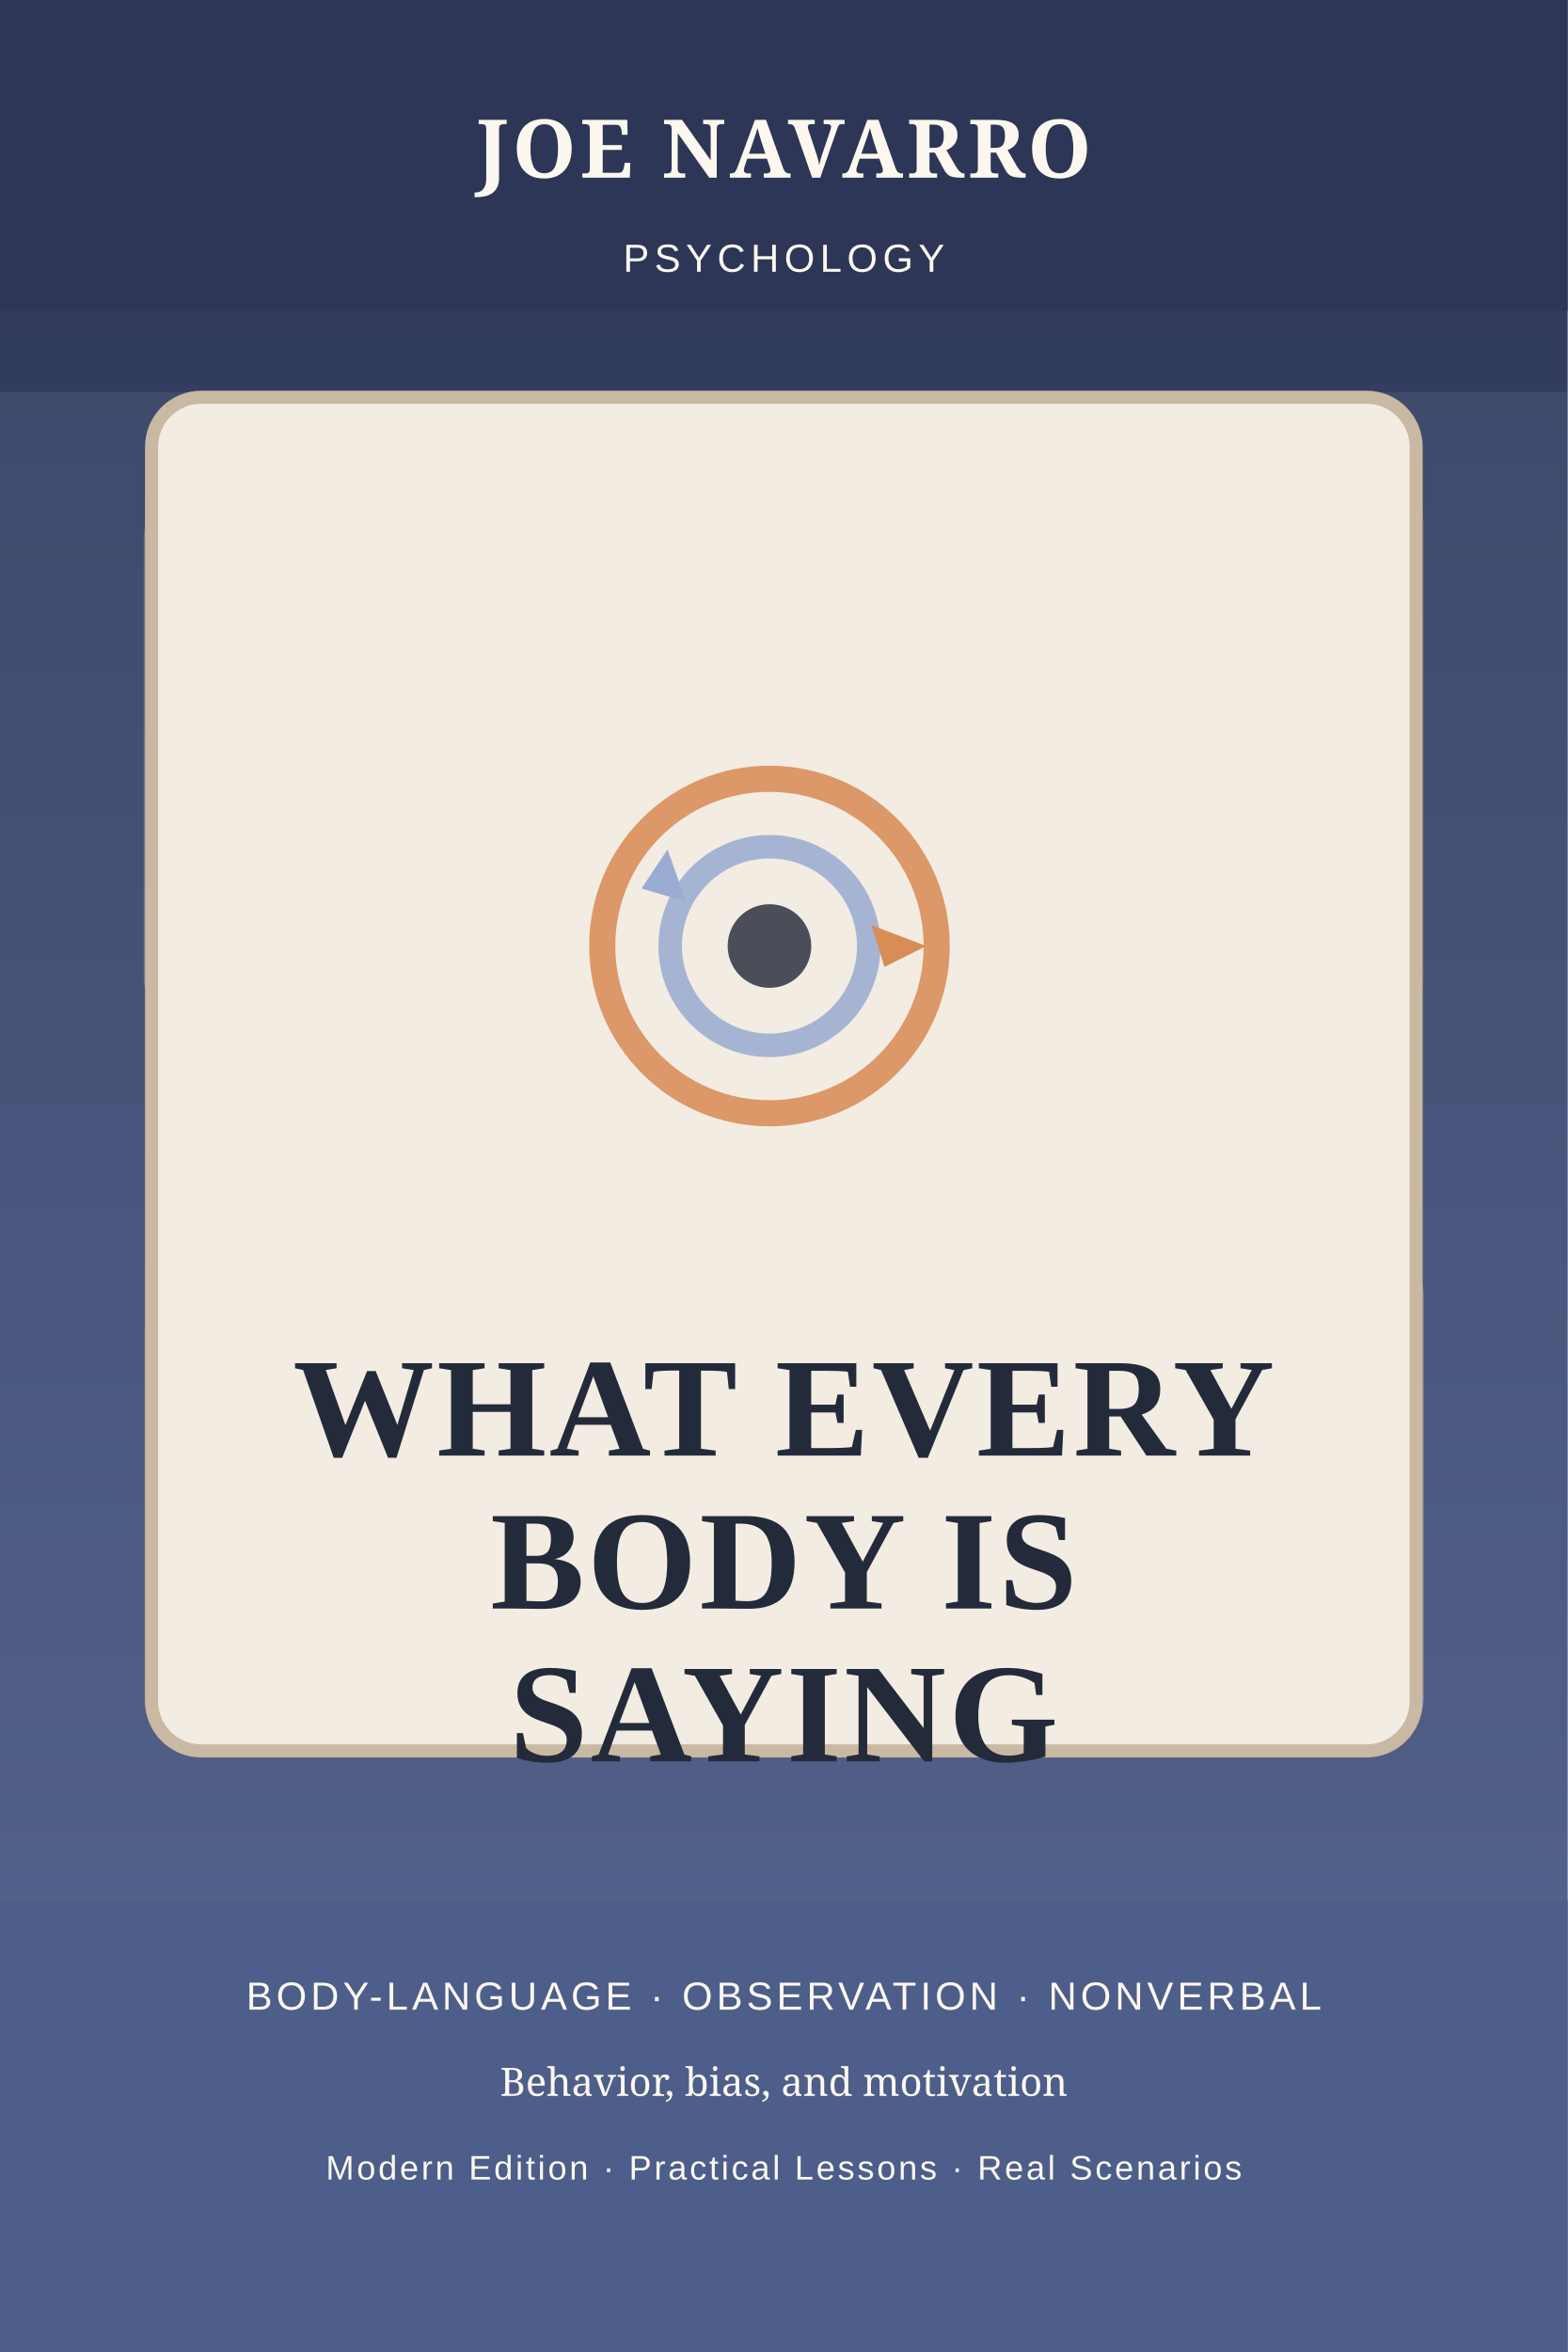
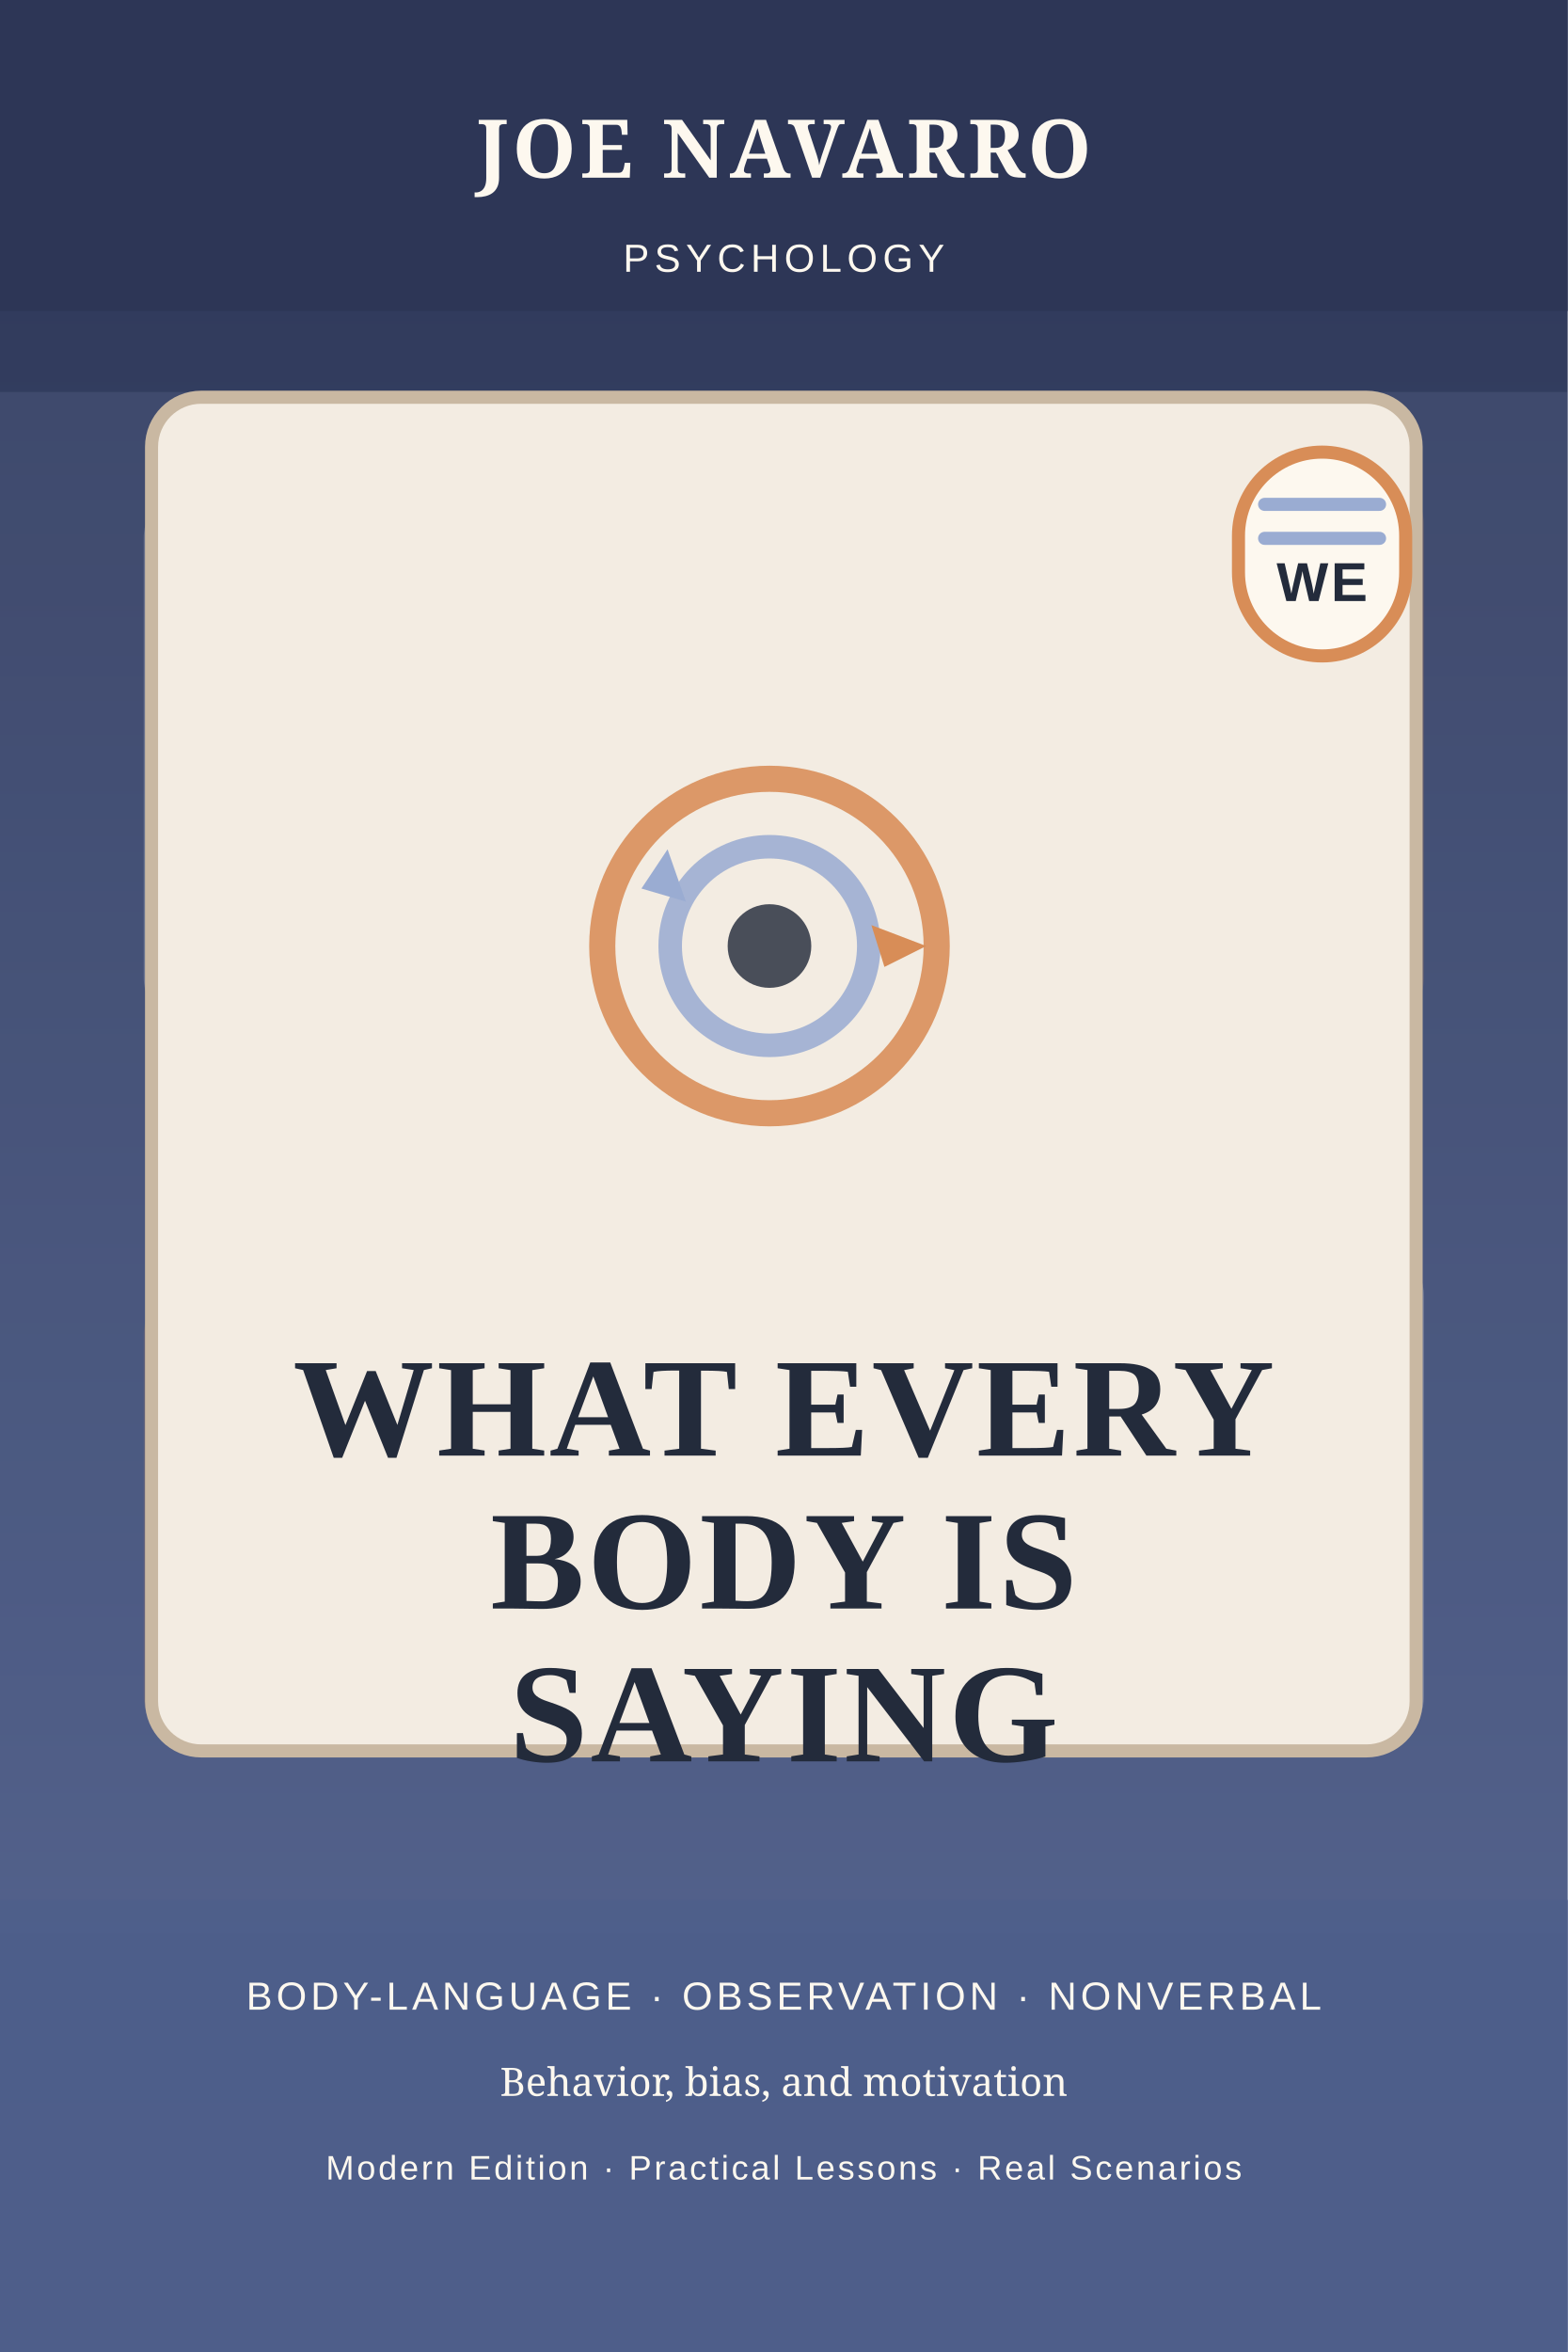
<svg xmlns="http://www.w3.org/2000/svg" width="1200" height="1800" viewBox="0 0 1200 1800" fill="none" role="img" aria-labelledby="title desc">
  <defs>
    <linearGradient id="g1624117100" x1="0" y1="0" x2="0" y2="1800" gradientUnits="userSpaceOnUse">
      <stop offset="0%" stop-color="#2D3656" />
      <stop offset="100%" stop-color="#4E5E8A" />
    </linearGradient>
  </defs>
  <rect width="1200" height="1800" fill="url(#g1624117100)" />
  <rect x="0" y="300" width="1200" height="1180" fill="#9AACD2" opacity="0.12" />
  <rect x="110" y="370" width="420" height="420" rx="42" fill="#FDF8EF" opacity="0.2" />
  <rect x="670" y="360" width="420" height="430" rx="42" fill="#D88D57" opacity="0.16" />
  <rect x="110" y="980" width="420" height="360" rx="42" fill="#D88D57" opacity="0.15" />
  <rect x="670" y="950" width="420" height="390" rx="42" fill="#FDF8EF" opacity="0.2" />
  <rect x="116" y="304" width="968" height="1036" rx="38" fill="#F3ECE2" stroke="#C9B8A2" stroke-width="10" />
  <g transform="translate(393 554)">
    <circle cx="196" cy="170" r="128" fill="none" stroke="#D88D57" stroke-width="20" opacity="0.88" />
    <circle cx="196" cy="170" r="76" fill="none" stroke="#9AACD2" stroke-width="18" opacity="0.86" />
    <polygon points="316,170 274,154 284,186" fill="#D88D57" />
    <polygon points="118,96 132,136 98,126" fill="#9AACD2" />
    <circle cx="196" cy="170" r="32" fill="#232B3B" opacity="0.82" />
  </g>
+   <g transform="translate(924 332)">
+     <rect x="24" y="14" width="128" height="156" rx="64" fill="#FDF8EF" stroke="#D88D57" stroke-width="10" />
+     <path d="M44 54 H132" stroke="#9AACD2" stroke-width="10" stroke-linecap="round" />
+     <path d="M44 80 H132" stroke="#9AACD2" stroke-width="10" stroke-linecap="round" />
+     <text x="88" y="128" text-anchor="middle" fill="#232B3B" font-family="'Trebuchet MS', Arial, sans-serif" font-size="42" font-weight="700" letter-spacing="2">WE</text>
+   </g>
  <rect x="0" y="0" width="1200" height="238" fill="#2D3656" opacity="0.93" />
  <rect x="0" y="1454" width="1200" height="346" fill="#4E5E8A" opacity="0.95" />
  <text x="600" y="136" text-anchor="middle" fill="#FDF8EF" font-family="Georgia, serif" font-size="62" font-weight="700" letter-spacing="3">JOE NAVARRO</text>
  <text x="600" y="208" text-anchor="middle" fill="#FDF8EF" font-family="'Trebuchet MS', Arial, sans-serif" font-size="30" letter-spacing="4">PSYCHOLOGY</text>
  <text x="600" y="1114" text-anchor="middle" fill="#232B3B" font-family="Georgia, 'Times New Roman', serif" font-size="108" font-weight="700" letter-spacing="2">WHAT EVERY</text>
  <text x="600" y="1231" text-anchor="middle" fill="#232B3B" font-family="Georgia, 'Times New Roman', serif" font-size="108" font-weight="700" letter-spacing="2">BODY IS</text>
  <text x="600" y="1348" text-anchor="middle" fill="#232B3B" font-family="Georgia, 'Times New Roman', serif" font-size="108" font-weight="700" letter-spacing="2">SAYING</text>
  <text x="600" y="1538" text-anchor="middle" fill="#FDF8EF" font-family="'Trebuchet MS', Arial, sans-serif" font-size="30" letter-spacing="3">BODY-LANGUAGE  ·  OBSERVATION  ·  NONVERBAL</text>
  <text x="600" y="1604" text-anchor="middle" fill="#FDF8EF" font-family="Georgia, serif" font-size="30">Behavior, bias, and motivation</text>
  <text x="600" y="1668" text-anchor="middle" fill="#FDF8EF" font-family="'Trebuchet MS', Arial, sans-serif" font-size="26" letter-spacing="2">Modern Edition · Practical Lessons · Real Scenarios</text>
</svg>
